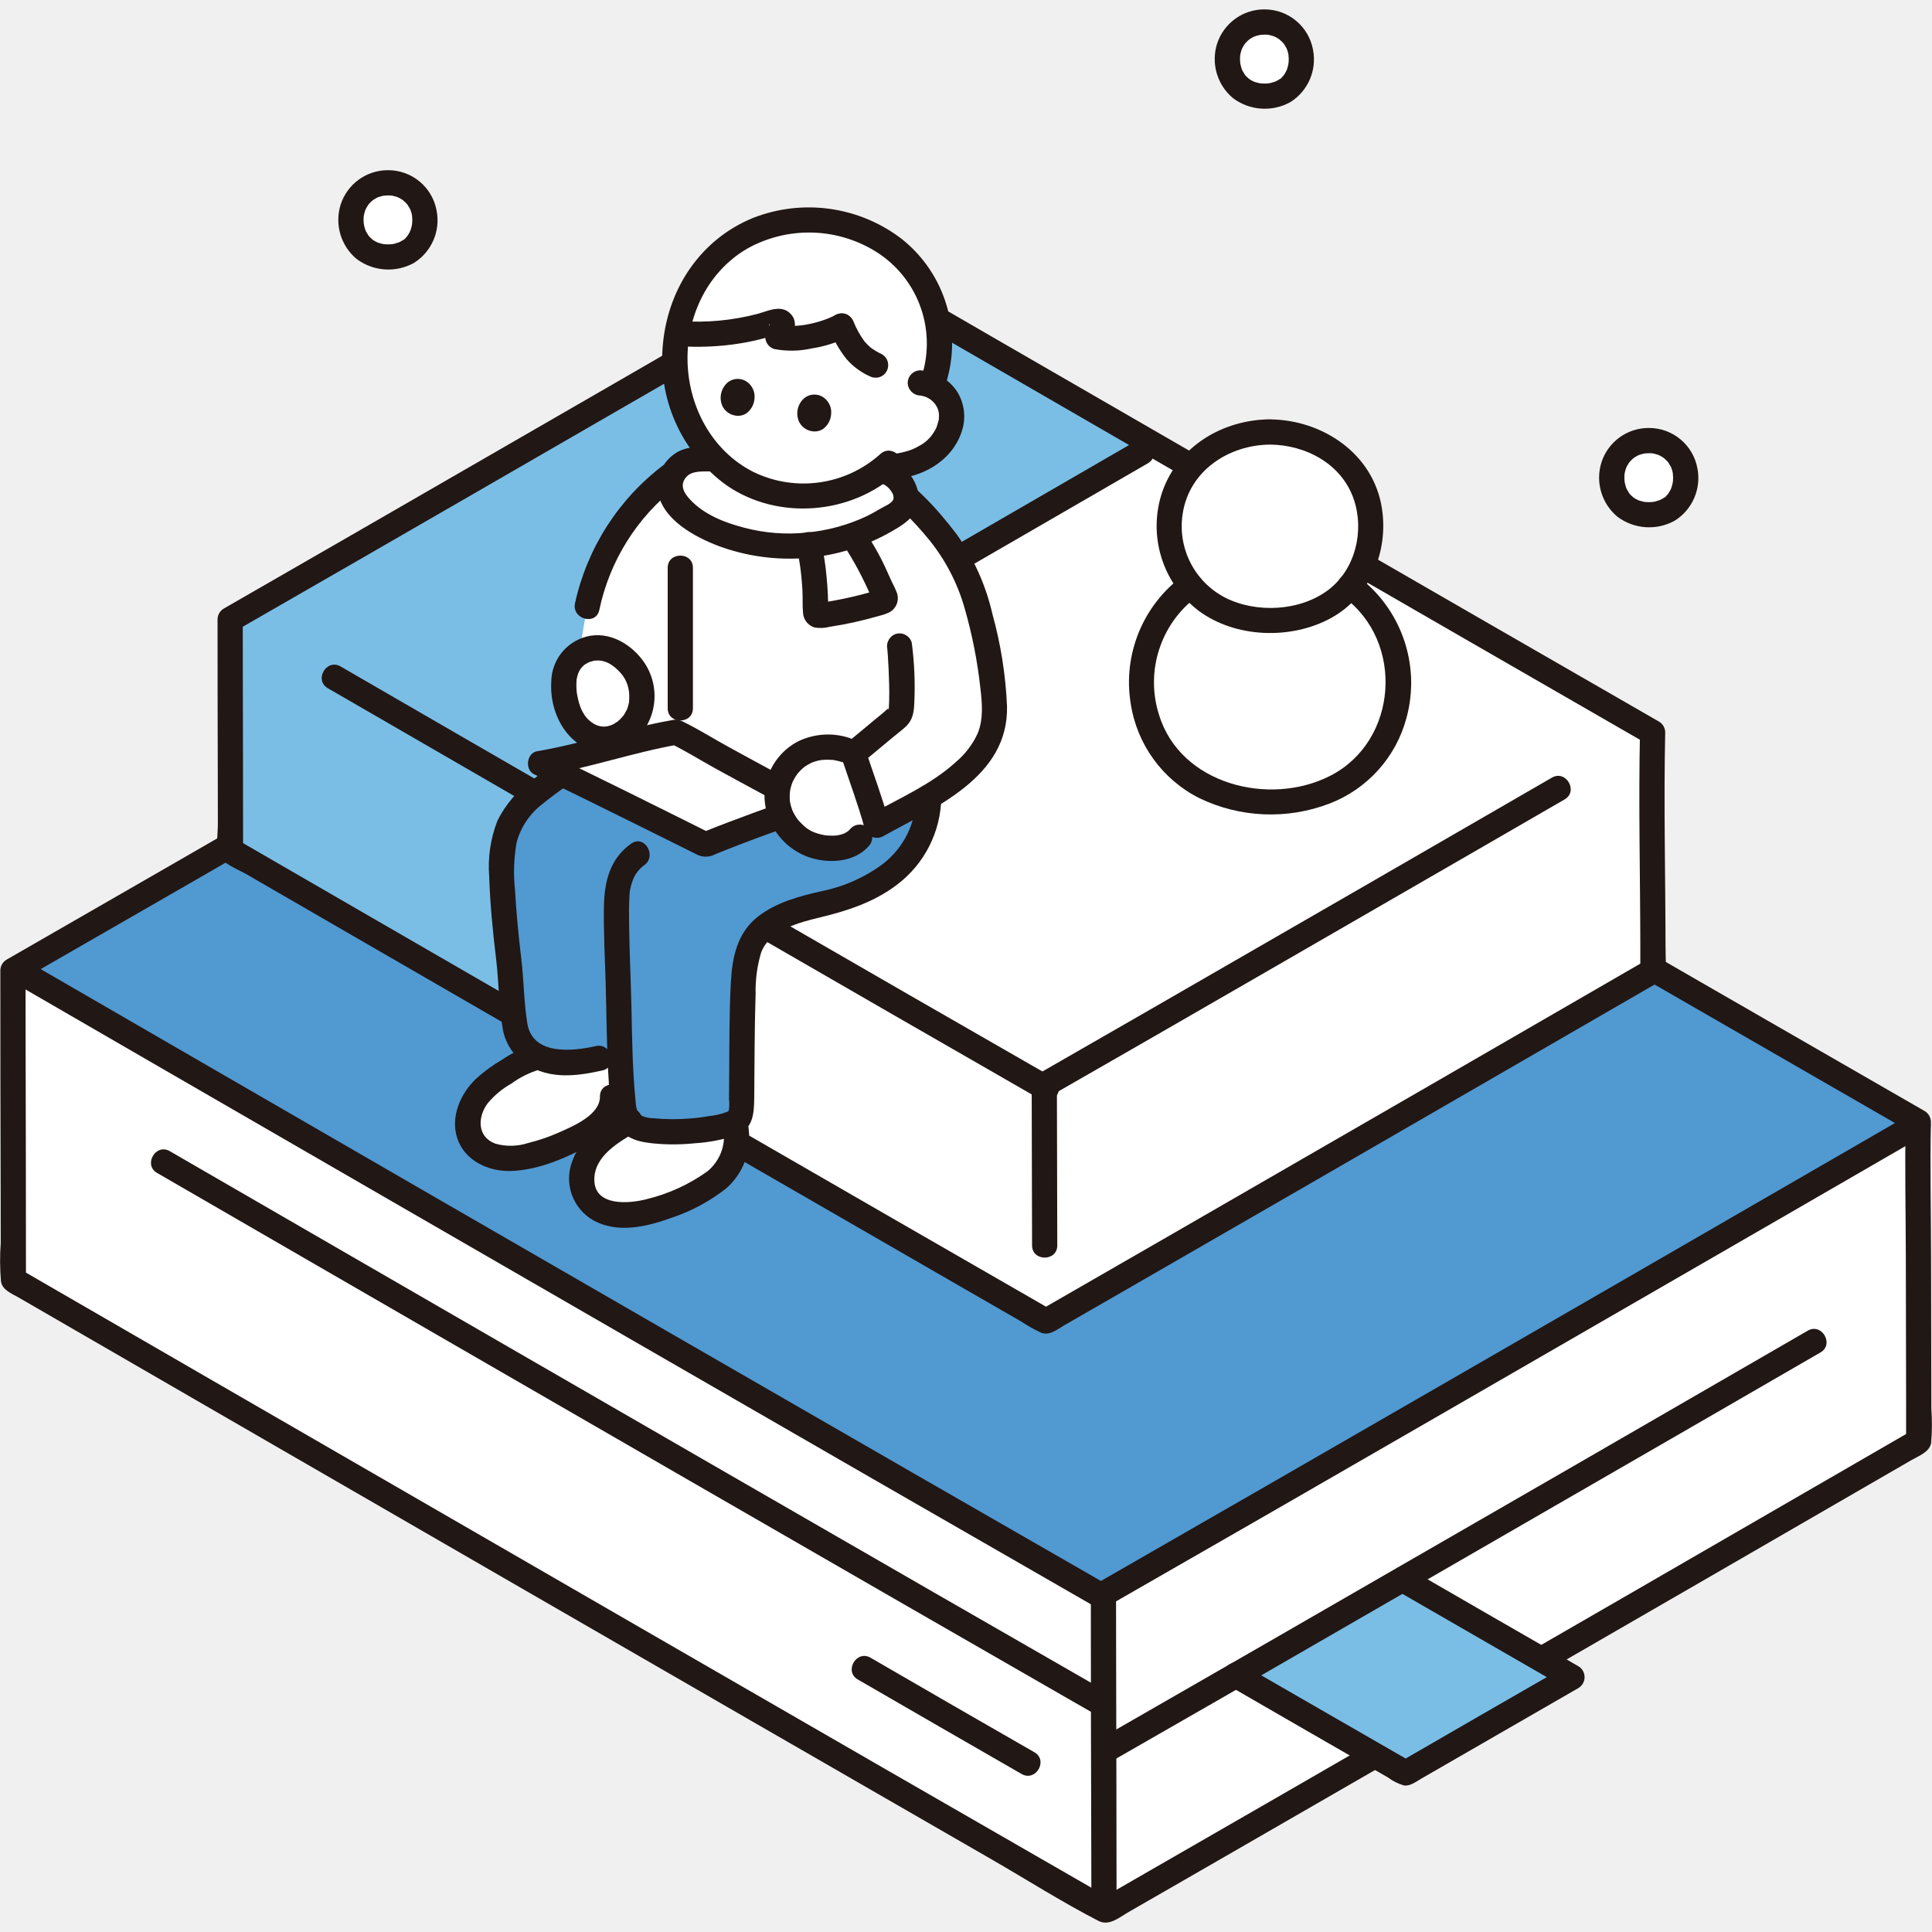
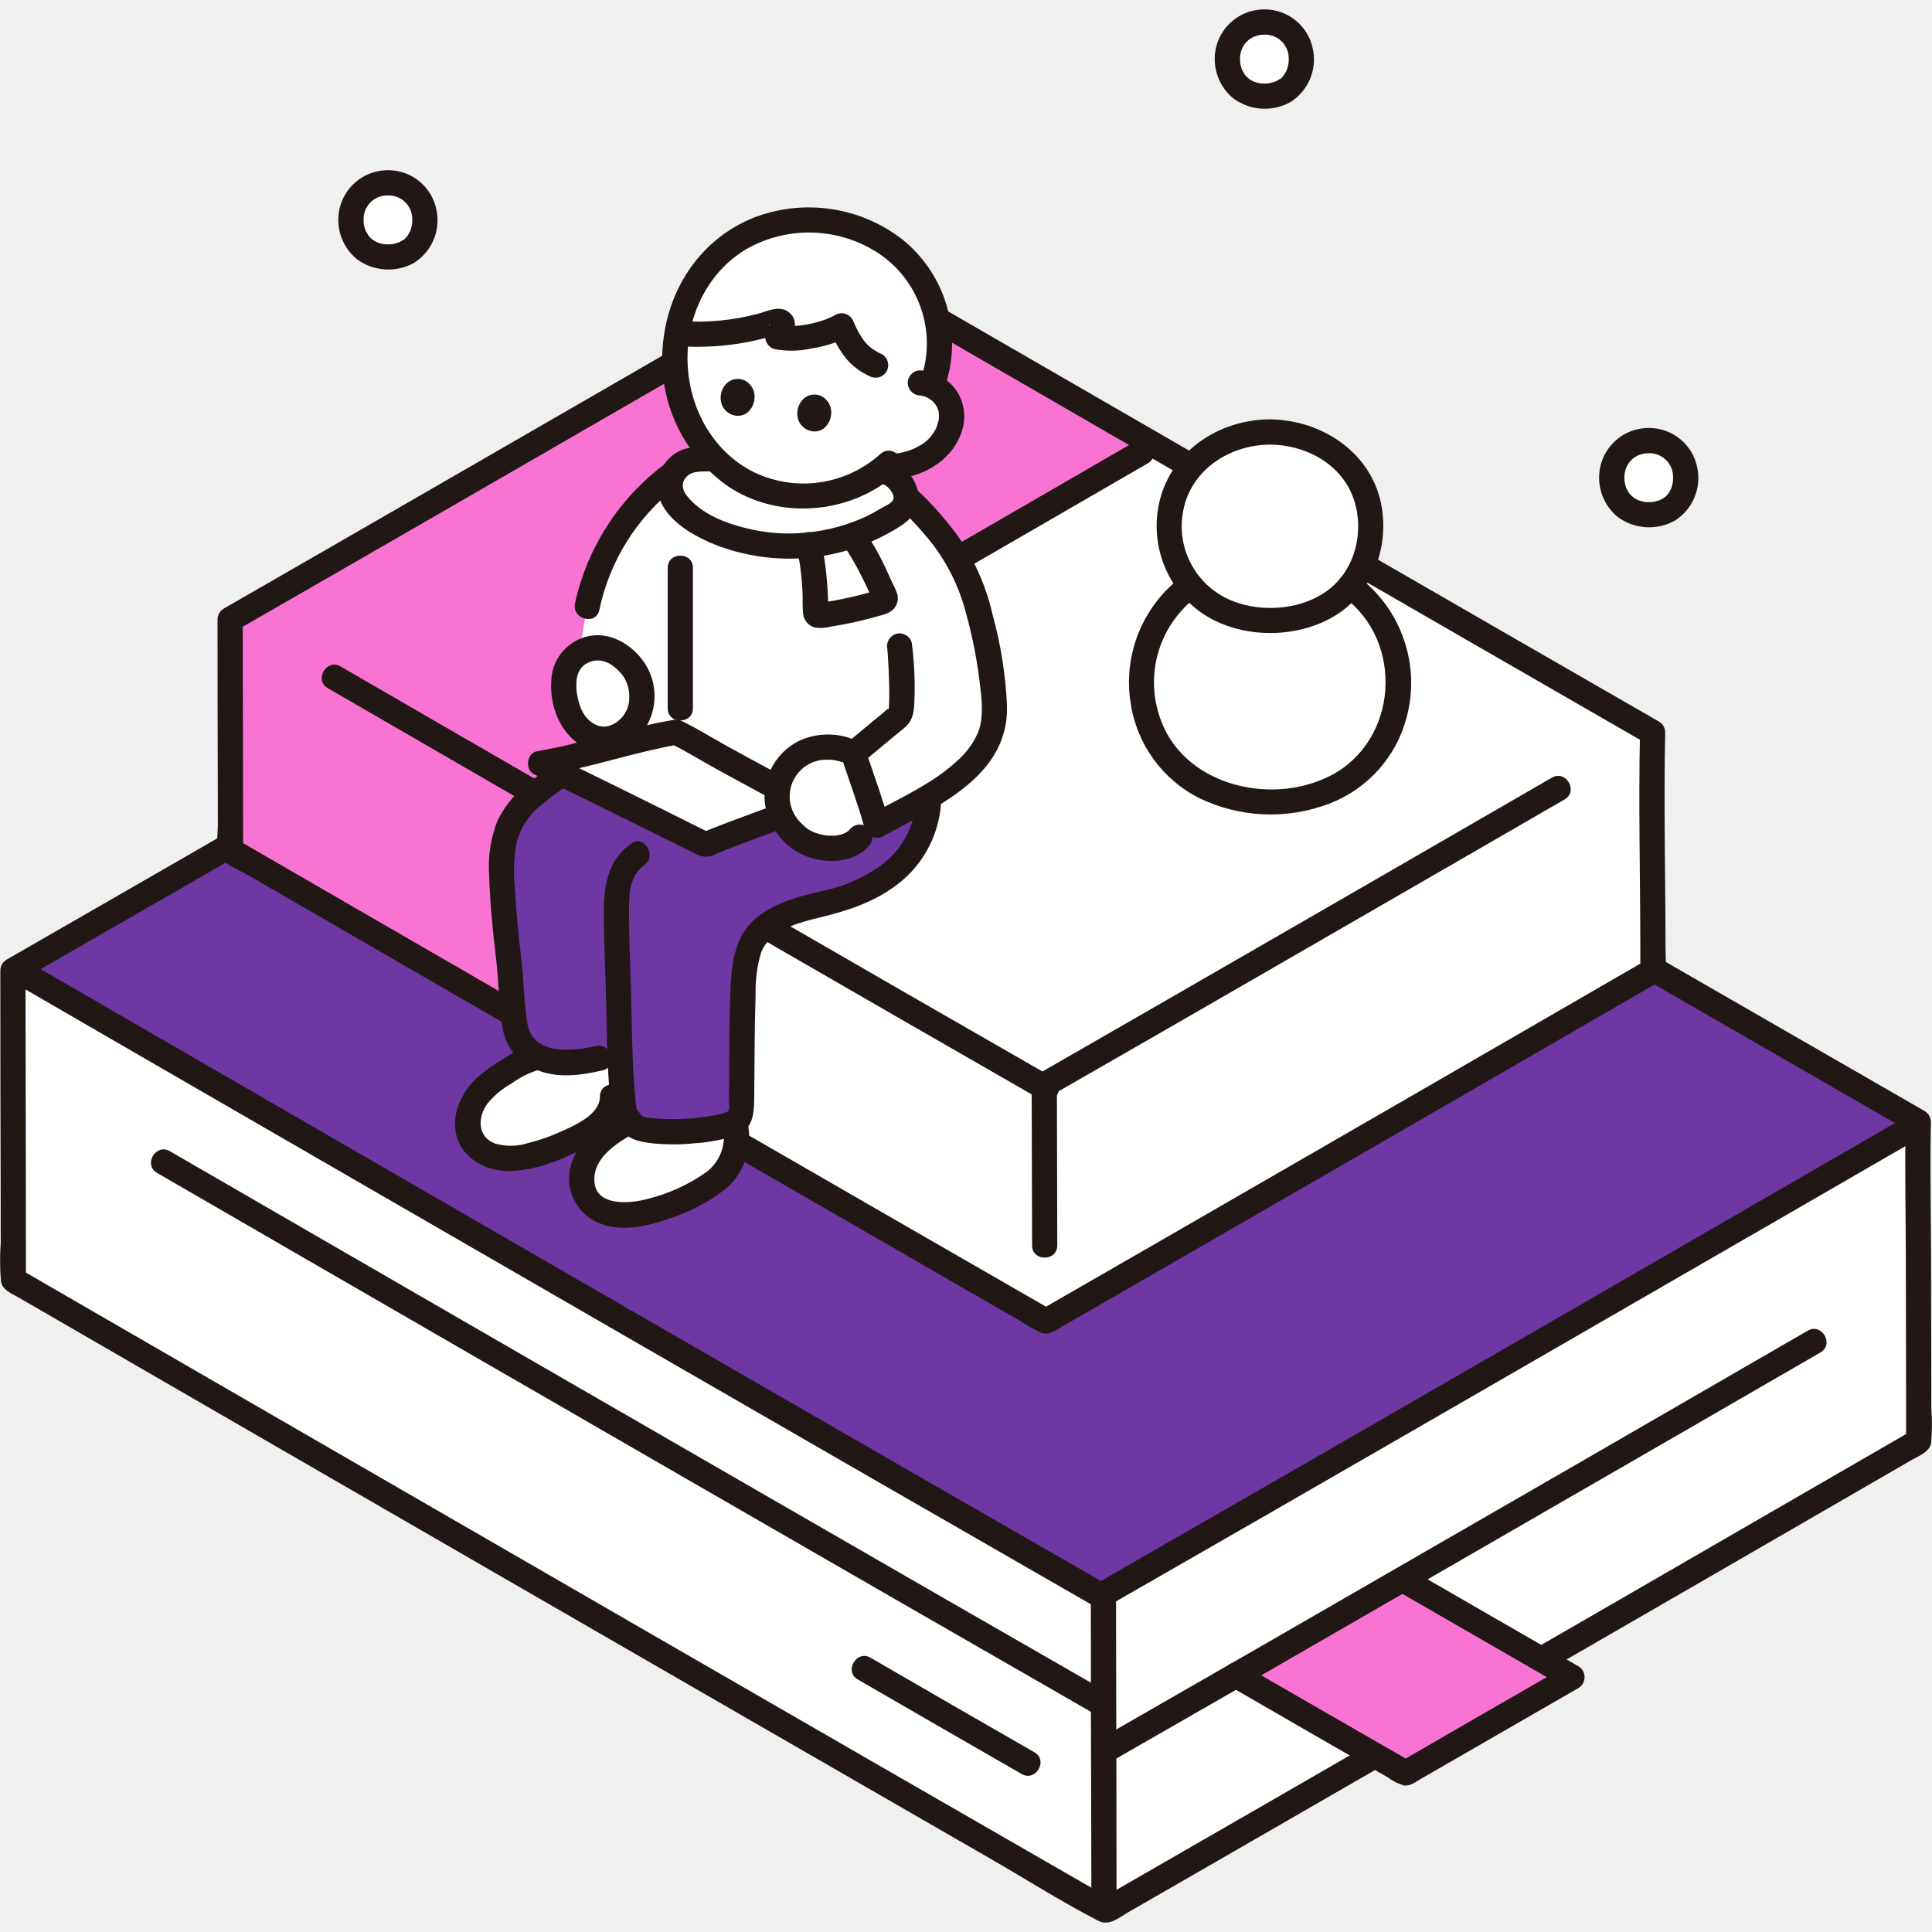
<svg xmlns="http://www.w3.org/2000/svg" width="800px" height="800px" viewBox="0 -1.49 306.525 306.525">
  <defs>
-     <style>.a{fill:#ffffff;}.b{fill:#5199d1;}.c{fill:#211715;}.d{fill:#7abee6;}</style>
+     <style>.a{fill:#FFFFFF;}.b{fill:#6f37a4;}.c{fill:#211715;}.d{fill:#f973d2;}</style>
  </defs>
  <path class="a" d="M304.418,221.97c-.017-11.952-.077-36.41-.077-45.1,0,0,0-.121.006-.356-53.9-31.01-135.061-77.919-171.922-99.254C101.212,95.314,38.394,131.613,2.052,152.49c0,10.137.074,40.174.068,49.085,33.15,19.2,119.957,69.372,173.325,100.058,37.885-21.778,99.829-57.575,128.978-74.447v-.459C304.423,225.564,304.421,223.936,304.418,221.97Z" />
  <path class="b" d="M131.706,77.672C100.37,95.8,38.567,131.512,2.445,152.264c27.372,15.853,126.347,73.071,172.227,99.385,33.5-19.2,106.859-61.579,129.669-74.783,0,0,0-.121.006-.356-53.9-31.01-135.061-77.919-171.922-99.254Z" />
  <path class="c" d="M306.418,221.97q-.017-12.1-.046-24.2c-.014-7.08-.18-14.18-.025-21.259a2,2,0,0,0-.99-1.727q-35.7-20.539-71.365-41.138-35.376-20.42-70.736-40.866-14.913-8.622-29.822-17.25a2.022,2.022,0,0,0-2.019,0q-23.761,13.748-47.534,27.477-27.843,16.083-55.7,32.141-13.564,7.815-27.137,15.616a2.011,2.011,0,0,0-.99,1.727q0,17.325.052,34.651.008,4.278.013,8.555a38.656,38.656,0,0,0,.039,6.145c.23,1.362,1.723,1.905,2.8,2.531L5.7,205.957l6.032,3.491Q26.9,218.227,42.08,227q18.662,10.79,37.328,21.569,19.842,11.46,39.687,22.909,19.078,11.005,38.164,22c5.65,3.254,11.22,6.807,17.015,9.792,1.709.88,3.314-.559,4.778-1.4l4.2-2.414q4.42-2.543,8.84-5.088,19.689-11.339,39.363-22.7,19.755-11.4,39.5-22.815,16.167-9.344,32.33-18.7c1.141-.661,2.865-1.267,3.1-2.705a34.234,34.234,0,0,0,.031-5.482c0-2.574-4-2.579-4,0q0,2.607,0,5.216l.99-1.727q-22.851,13.227-45.715,26.433-27.7,16-55.409,31.978-13.923,8.025-27.854,16.036h2.019q-36.443-20.954-72.843-41.982Q67.646,237.164,31.7,216.375,17.411,208.115,3.13,199.848l.99,1.727c.008-13.314-.041-26.628-.06-39.942q-.007-4.572-.008-9.143l-.991,1.727q25.616-14.715,51.2-29.489Q81.6,108.951,108.934,93.151q12.252-7.083,24.5-14.169h-2.019q29.592,17.129,59.2,34.231,37.073,21.42,74.163,42.811,19.275,11.115,38.561,22.213l-.991-1.727c-.155,7.079.011,14.179.025,21.259q.024,12.1.046,24.2C302.422,224.543,306.422,224.548,306.418,221.97Z" />
  <path class="c" d="M173.07,251.515q0,20.736.072,41.472.007,4.194.01,8.389c0,2.574,4,2.578,4,0,0-13.5-.05-27-.072-40.5q-.008-4.683-.01-9.366c0-2.574-4-2.578-4,0Z" />
  <path class="c" d="M3.431,155.137q12.11,7.017,24.226,14.023,17.038,9.855,34.083,19.7,19.348,11.18,38.7,22.349,19.039,10.988,38.085,21.96,16.109,9.279,32.23,18.536l3.306,1.9c2.236,1.283,4.254-2.172,2.018-3.454q-15.582-8.934-31.146-17.9-18.829-10.842-37.647-21.7-19.458-11.228-38.91-22.465Q50.91,177.986,33.444,167.886,20.582,160.446,7.723,153L5.45,151.683c-2.232-1.293-4.248,2.163-2.019,3.454Z" />
  <path class="c" d="M175.093,266.638q-13.441-7.707-26.865-15.444-16.377-9.43-32.745-18.877Q98.6,222.576,81.724,212.826q-15.236-8.8-30.468-17.609Q40.09,188.76,28.925,182.3q-.992-.576-1.985-1.15c-2.232-1.293-4.248,2.162-2.019,3.454q10.509,6.087,21.023,12.165,14.86,8.6,29.723,17.181,16.79,9.7,33.584,19.393,16.566,9.559,33.138,19.108,13.9,8.01,27.822,16l2.863,1.642c2.237,1.282,4.254-2.173,2.019-3.454Z" />
  <path class="c" d="M164.115,276.518q-13.019-7.465-26-15c-2.232-1.292-4.248,2.163-2.019,3.454q12.987,7.522,26,15c2.237,1.283,4.254-2.172,2.019-3.454Z" />
  <path class="d" d="M249.423,264.6c-4.618,2.652-19.594,11.3-26.406,15.225-6.573-3.775-18.231-10.493-26.936-15.517,8.226-4.732,17.274-9.942,26.426-15.225C231.441,254.238,243.172,261.009,249.423,264.6Z" />
  <path class="c" d="M196.081,266.305h.01l-1.009-.273q12.546,7.256,25.113,14.476a8.03,8.03,0,0,0,2.556,1.278c1,.135,1.928-.612,2.756-1.09l4.73-2.726,10.752-6.2q4.72-2.724,9.443-5.442a2.019,2.019,0,0,0,0-3.454q-13.471-7.734-26.915-15.517c-2.234-1.29-4.25,2.166-2.019,3.454q13.452,7.767,26.915,15.517V262.87q-13.215,7.59-26.4,15.225h2.018q-6.6-3.792-13.2-7.6-3.7-2.13-7.4-4.264l-3.672-2.121c-1.027-.593-2.463-1.809-3.677-1.809-2.574,0-2.578,4,0,4Z" />
  <path class="c" d="M286.81,209.632q-18.458,10.689-36.931,21.348-24.841,14.343-49.7,28.659-12.856,7.4-25.721,14.785c-2.234,1.279-.221,4.736,2.019,3.454q23.758-13.6,47.456-27.312,23.481-13.537,46.948-27.1,8.974-5.187,17.947-10.381c2.227-1.29.215-4.748-2.019-3.454Z" />
  <path class="c" d="M175.9,253.25q26.069-14.942,52.086-29.973,28.068-16.185,56.119-32.4,10.623-6.139,21.243-12.285c2.227-1.289.215-4.747-2.019-3.454q-22.163,12.829-44.342,25.629-29.14,16.827-58.3,33.622-13.4,7.713-26.807,15.406c-2.233,1.28-.221,4.737,2.019,3.454Z" />
  <path class="a" d="M262.249,148.658c-.013-8.922-.058-27.182-.058-33.672,0,0,0-.091.005-.266-40.238-23.15-100.831-58.17-128.349-74.1-23.3,13.482-70.2,40.58-97.331,56.166,0,7.568.056,29.992.051,36.644,24.749,14.33,89.555,51.791,129.4,74.7,28.284-16.258,74.528-42.983,96.289-55.578v-.343C262.252,151.341,262.251,150.126,262.249,148.658Z" />
  <path class="d" d="M132.1,41.632C108.27,55.418,62.986,81.582,36.516,96.788c0,7.568.056,29.992.051,36.644,10.763,6.232,29.1,16.839,49.67,28.722-.015-9.132-.054-29.307-.058-36.983,41.833-24.166,77.077-44.545,96.955-56.052-19.693-11.377-37.516-21.684-49.287-28.5Z" />
  <path class="c" d="M264.249,148.658c-.017-11.3-.3-22.637-.053-33.938a2,2,0,0,0-.991-1.727q-26.644-15.33-53.265-30.7-26.406-15.242-52.8-30.5Q146,45.342,134.856,38.9a2.022,2.022,0,0,0-2.019,0Q115.073,49.173,97.3,59.438,76.566,71.414,55.822,83.37,45.667,89.221,35.507,95.061a2.012,2.012,0,0,0-.991,1.727q0,13.088.04,26.174.006,3.168.009,6.336c0,1.423-.307,3.282.074,4.666.407,1.478,3.19,2.51,4.45,3.24l4.6,2.664q25.283,14.63,50.579,29.237,29.014,16.757,58.045,33.482l6.622,3.812,3.049,1.754a24.646,24.646,0,0,0,3.205,1.806c1.32.511,2.554-.546,3.655-1.179l3.327-1.914q3.364-1.935,6.727-3.872,14.649-8.436,29.29-16.889,26.814-15.475,53.612-30.982c1.092-.632,2.346-1.125,2.448-2.57.091-1.285,0-2.608,0-3.9,0-2.573-4-2.578-4,0q0,1.947,0,3.9l.991-1.727q-17.022,9.852-34.054,19.689-20.719,11.972-41.45,23.923-10.391,5.988-20.785,11.967h2.019q-27.173-15.626-54.314-31.3Q85.84,159.623,59.035,144.12q-10.731-6.2-21.458-12.415l.99,1.727c.006-9.911-.03-19.822-.045-29.734q0-3.454-.006-6.91l-.99,1.727q19.149-11,38.273-22.046,20.362-11.748,40.713-23.513,9.174-5.3,18.344-10.607h-2.019Q154.923,55.132,177.021,67.9q27.671,15.988,55.355,31.954,14.4,8.3,28.81,16.6l-.99-1.727c-.248,11.3.036,22.635.053,33.938C260.253,151.232,264.253,151.237,264.249,148.658Z" />
  <path class="c" d="M163.684,170.715c0,8.464.06,16.927.061,25.391,0,2.573,4,2.578,4,0,0-8.464-.06-16.927-.061-25.391,0-2.573-4-2.578-4,0Z" />
  <path class="c" d="M167.078,169.479q-22.767-13.054-45.486-26.189-24.511-14.142-49.009-28.309-9.279-5.365-18.555-10.737c-2.231-1.292-4.248,2.163-2.019,3.454q19.355,11.211,38.723,22.394,25.449,14.7,50.913,29.378,11.7,6.741,23.414,13.463c2.237,1.283,4.254-2.172,2.019-3.454Z" />
  <path class="c" d="M166.56,172.448q16.453-9.429,32.875-18.917,17.652-10.18,35.295-20.377,6.756-3.9,13.509-7.813c2.228-1.289.216-4.747-2.018-3.454q-13.989,8.1-27.988,16.177-18.321,10.579-36.655,21.14-8.516,4.9-17.037,9.79c-2.233,1.28-.22,4.738,2.019,3.454Z" />
  <path class="c" d="M87.3,126.831q21.956-12.682,43.907-25.371,17.827-10.3,35.652-20.615,7.624-4.41,15.247-8.823c2.227-1.289.216-4.747-2.019-3.454Q165.348,77.1,150.6,85.629q-19.836,11.47-39.675,22.934-12.82,7.408-25.64,14.814c-2.229,1.288-.217,4.745,2.018,3.454Z" />
  <path class="c" d="M84.174,125.153c.013,11.343.061,22.686.062,34.029,0,2.574,4,2.578,4,0,0-11.343-.049-22.686-.062-34.029,0-2.573-4-2.578-4,0Z" />
  <path class="b" d="M147.3,125.829a15.793,15.793,0,0,1-1.6,6.165c-1.986,3.9-5.818,6.569-9.853,8.269s-4.613,1.258-8.788,2.575c-3.255,1.028-6.663,2.507-8.058,5.8a19.236,19.236,0,0,0-1.031,5.231c-.3,6.748-.246,13.766-.33,20.711a2.279,2.279,0,0,1-1.57,2.19,32.153,32.153,0,0,1-14.655.781,2.925,2.925,0,0,1-1.3-.873,3.959,3.959,0,0,1-1.1-1.831c-.376-3.152-.557-6.188-.664-9.228-3.493.776-7.485,2.116-11.2,1.209-2.583-.63-5-2.6-5.4-5.229l-.328-2.171c-.577-10.62-1.153-9.283-1.73-19.9-.194-3.573-.35-7.341,1.282-10.526a17.826,17.826,0,0,1,5.664-5.909,69.03,69.03,0,0,1,14.464-8.107S140.619,124.465,147.3,125.829Z" />
  <path class="a" d="M139.221,129.388c2.3-1.288,5.263-2.738,8.123-4.452,4.746-2.84,9.258-6.429,10.191-11.246a20.126,20.126,0,0,0-.03-6.288c-.913-7.372-2.657-16.782-7.251-22.847-2.8-3.711-7.22-8.5-11.53-10.708,0,0-7.477-3.62-14.741-4.094-11.662-.76-17.63,4.211-17.63,4.211a35.256,35.256,0,0,0-13.2,20.8l-2.036,11.716-.735,4.228Z" />
  <path class="a" d="M92.472,187.1a7.359,7.359,0,0,1,1.429-6.02,18.158,18.158,0,0,1,5.436-4.375c2.1,1.644,10.632,1.962,16.738.07a2.155,2.155,0,0,0,.583-.281c.075.712.123,1.153.123,1.153.635,5.8-2.878,8.132-5.108,9.459a33.619,33.619,0,0,1-8.5,3.578,13.9,13.9,0,0,1-5.547.544A6.453,6.453,0,0,1,93,188.377,4.975,4.975,0,0,1,92.472,187.1Z" />
  <path class="a" d="M74.609,174.532a8.013,8.013,0,0,1,1.143-2.133,19.283,19.283,0,0,1,5.892-4.614,9.908,9.908,0,0,1,3.808-1.581,8.118,8.118,0,0,0,1.708.628c3.715.907,7.706-.432,11.2-1.208.075,2.19.191,4.379.39,6.61l-1.569.259c.117,2.5-2.1,4.451-4.251,5.73a32.523,32.523,0,0,1-8.219,3.459,13.348,13.348,0,0,1-5.363.52,6.2,6.2,0,0,1-4.469-2.752A5.834,5.834,0,0,1,74.609,174.532Z" />
  <path class="c" d="M114.781,177.646a7.173,7.173,0,0,1-2.6,6.744,27.806,27.806,0,0,1-9.546,4.365c-2.774.734-8.287,1.217-8.341-3.036-.048-3.8,3.874-6,6.706-7.677,2.215-1.308.2-4.768-2.019-3.454-3.347,1.979-6.708,4.195-8.125,8a7.646,7.646,0,0,0,3.415,9.613c3.843,2.013,8.374.934,12.235-.467a28.608,28.608,0,0,0,8.717-4.684,10.7,10.7,0,0,0,3.557-9.4,2.054,2.054,0,0,0-2-2,2.014,2.014,0,0,0-2,2Z" />
  <path class="c" d="M84.654,164.313a16.007,16.007,0,0,0-4.947,2.3,23.828,23.828,0,0,0-4.18,3.047c-2.462,2.346-4.081,6.009-2.991,9.4,1.152,3.586,4.914,5.327,8.474,5.234,3.839-.1,7.774-1.632,11.153-3.361,3.325-1.7,7.049-4.282,7.021-8.44-.017-2.573-4.017-2.578-4,0,.02,2.939-4.316,4.71-6.5,5.691a29.355,29.355,0,0,1-4.9,1.674,8.873,8.873,0,0,1-5.219.092c-2.89-1.085-2.818-4.228-1.172-6.419a13.333,13.333,0,0,1,3.723-3.089,14.635,14.635,0,0,1,4.607-2.272c2.521-.513,1.454-4.37-1.063-3.857Z" />
  <path class="c" d="M100.579,113.06a70.434,70.434,0,0,0-15.936,9.055A17.465,17.465,0,0,0,78.9,128.77a20.213,20.213,0,0,0-1.288,8.816c.145,4.315.56,8.6,1.078,12.882.468,3.871.445,7.814,1.14,11.65a8.57,8.57,0,0,0,5.238,6.095c3.36,1.444,7.061.907,10.516.126,2.51-.568,1.448-4.425-1.063-3.857-3.733.844-10.033,1.5-10.863-3.615-.547-3.376-.543-6.857-.955-10.287-.432-3.6-.786-7.185-.987-10.805a26.637,26.637,0,0,1,.258-7.65A11.423,11.423,0,0,1,86.1,126.04a59.884,59.884,0,0,1,15.547-9.123,2.067,2.067,0,0,0,1.4-2.461,2.012,2.012,0,0,0-2.46-1.4Z" />
  <path class="c" d="M100.164,132.346c-3.427,2.382-4.287,6.117-4.349,10.043-.063,3.982.149,7.963.273,11.942.163,5.219.14,10.447.49,15.659.162,2.415-.015,5.366,1.518,7.367,1.471,1.92,3.274,2.323,5.555,2.563a32.691,32.691,0,0,0,6.583-.023,25.468,25.468,0,0,0,6.682-1.313c2.61-1.017,2.724-3.519,2.748-5.939.026-2.75.036-5.5.063-8.248.026-2.719.067-5.439.157-8.157a21.132,21.132,0,0,1,.869-6.581c1.335-3.616,6.074-4.806,9.41-5.611,4.326-1.044,8.49-2.4,12.092-5.128a17.661,17.661,0,0,0,7.089-13.984c.1-2.575-3.9-2.57-4,0a13.521,13.521,0,0,1-5.209,10.6,24.277,24.277,0,0,1-9.661,4.338c-3.565.792-7.351,1.8-10.27,4.1-3.241,2.55-4.041,6.447-4.248,10.373-.263,4.957-.232,9.935-.266,14.9q-.012,1.821-.029,3.641a6.473,6.473,0,0,1-.019,1.7c-.113.321-.066.2-.277.316a10.29,10.29,0,0,1-2.864.679,29.023,29.023,0,0,1-3.068.386,32,32,0,0,1-5.782-.046,4.833,4.833,0,0,1-1.833-.38c-.931-.554-.906-1.627-1-2.559-.458-4.709-.531-9.44-.625-14.167-.09-4.491-.319-8.977-.379-13.469-.022-1.69-.05-3.4.08-5.083.011-.139.022-.279.036-.419.041-.4-.026.122.011-.066a9.215,9.215,0,0,1,.433-1.563,5.218,5.218,0,0,1,1.805-2.415c2.1-1.459.1-4.928-2.019-3.453Z" />
  <path class="c" d="M105.344,72.237A37.579,37.579,0,0,0,91.227,94.228c-.535,2.511,3.32,3.584,3.857,1.063a33.434,33.434,0,0,1,12.279-19.6,2.065,2.065,0,0,0,.717-2.736,2.013,2.013,0,0,0-2.736-.718Z" />
  <path class="a" d="M93.073,114.983c-2.224-1.387-3.149-3.73-3.512-6.217-.407-2.788.07-6.337,4.127-7.351a5.776,5.776,0,0,1,4.225.789,7.917,7.917,0,0,1,3.891,7.682c-.274,3.305-3.391,6.336-6.673,5.857A5.3,5.3,0,0,1,93.073,114.983Z" />
  <path class="c" d="M94.082,113.256a4.789,4.789,0,0,1-1.2-1.091c.179.224-.08-.121-.118-.177q-.142-.215-.27-.438c-.068-.12-.133-.241-.195-.364,0,0-.247-.563-.135-.281a10.884,10.884,0,0,1-.527-1.825c-.036-.175-.068-.35-.1-.527-.023-.136-.076-.619-.018-.083-.027-.253-.053-.5-.066-.759a11.088,11.088,0,0,1,.031-1.4c.028-.375,0,0-.01.067.026-.127.046-.256.075-.383.062-.281.152-.548.241-.821-.145.45.086-.167.161-.3s.481-.637.185-.309a7.33,7.33,0,0,1,.518-.525c.232-.209-.39.224.072-.053.155-.092.3-.193.464-.279.111-.059.224-.117.339-.167-.287.125.028,0,.076-.018a8.126,8.126,0,0,1,.907-.24c-.447.076.185.012.35.015s.33.012.494.03c.141.014.135.014-.017,0,.106.018.211.041.314.067a4.093,4.093,0,0,1,1.6.774c.023.016.3.226.1.065.108.083.212.172.315.262a8.939,8.939,0,0,1,.78.765,5.348,5.348,0,0,1,1.266,2.531c-.007-.033.112.588.068.309s.034.362.031.326a8.924,8.924,0,0,1,.019.925c0,.178-.014.355-.029.532.007-.087.073-.34-.01.072a8.048,8.048,0,0,1-.268.979c-.2.6.086-.15-.078.179-.09.184-.187.363-.292.539a2.539,2.539,0,0,1-.474.661,6.713,6.713,0,0,1-.729.7c.216-.177-.041.027-.077.05-.168.108-.334.218-.51.314a3.428,3.428,0,0,1-1.436.41,3.112,3.112,0,0,1-1.848-.536,2,2,0,0,0-2.019,3.454c3.7,2.2,8,.706,10.326-2.693a9.511,9.511,0,0,0-.039-10.192c-1.981-3.046-5.7-5.311-9.4-4.283a7.481,7.481,0,0,0-5.485,7.081c-.247,3.835,1.314,7.961,4.6,10.087a2,2,0,1,0,2.019-3.454Z" />
  <path class="c" d="M105.936,88.593v22.294c0,2.573,4,2.578,4,0V88.593c0-2.573-4-2.578-4,0Z" />
  <path class="a" d="M107.241,114.679c-6.151,1.042-12.429,3.442-21.5,4.947,5.591,2.695,16.106,7.872,26.161,12.9,8.737-3.557,11.224-4.177,16.692-6.274C119.446,121.533,107.259,114.676,107.241,114.679Z" />
  <path class="c" d="M106.71,112.75c-7.252,1.256-14.23,3.722-21.5,4.948-1.664.28-1.971,2.935-.477,3.655,5.911,2.852,11.8,5.759,17.674,8.675q2.647,1.314,5.291,2.632c.924.461,1.843.932,2.771,1.383a3.157,3.157,0,0,0,3.079-.036q4.138-1.668,8.332-3.189c2.418-.87,4.845-1.716,7.246-2.634,1.479-.566,2.138-2.8.478-3.656-4.738-2.449-9.427-4.992-14.1-7.56-2.408-1.324-4.776-2.823-7.252-4.016-2.309-1.113-4.34,2.335-2.019,3.454,2.476,1.193,4.844,2.692,7.253,4.016,4.673,2.568,9.362,5.111,14.1,7.56l.478-3.655c-5.555,2.124-11.178,4.033-16.691,6.274l1.541.2c-8.7-4.35-17.4-8.678-26.161-12.9l-.478,3.656c7.27-1.226,14.247-3.691,21.5-4.948a2.016,2.016,0,0,0,1.4-2.46A2.046,2.046,0,0,0,106.71,112.75Z" />
  <path class="a" d="M123.346,123.941c.59-4.779,5.592-8.765,12.015-6,.97,2.982,2.655,7.49,3.691,11.258-1.412,1.142-2.633,2.134-2.633,2.134-2.066,2.494-6.63,2.045-9.112.535A8.248,8.248,0,0,1,123.346,123.941Z" />
  <path class="c" d="M134.669,115.558a10.875,10.875,0,0,0-8.109.606,9.931,9.931,0,0,0-4.665,5.356c-1.98,5.2,1.152,11.056,6.246,12.922,3.117,1.141,7.38.975,9.692-1.7a2.049,2.049,0,0,0,0-2.828,2.018,2.018,0,0,0-2.828,0c-.1.111-.2.212-.3.321-.066.074-.369.316-.058.08a5.244,5.244,0,0,1-.665.405c-.1.053-.449.166-.085.043-.113.038-.223.078-.337.112a6.626,6.626,0,0,1-.88.2c.4-.064,0,0-.107,0-.155.006-.309.018-.464.021-.281,0-.56-.014-.84-.026-.1,0-.51-.051-.12,0-.123-.017-.246-.038-.368-.061a9.5,9.5,0,0,1-.984-.233c-.257-.075-.509-.164-.76-.257.386.143-.264-.127-.372-.185a6.581,6.581,0,0,1-.663-.416c-.487-.338.161.14-.106-.082-.138-.114-.274-.23-.406-.35q-.288-.263-.555-.546c-.076-.082-.151-.165-.225-.25,0,0-.343-.419-.156-.179s-.129-.184-.131-.187c-.06-.087-.119-.175-.175-.264a7.953,7.953,0,0,1-.419-.741c-.056-.113-.109-.227-.161-.342.027.061.144.4.032.063-.076-.233-.16-.461-.224-.7-.05-.187-.09-.375-.129-.564-.007-.036-.075-.5-.031-.157s-.01-.163-.014-.228a10.554,10.554,0,0,1,.027-1.331c-.026.449-.011.068.033-.155a8.044,8.044,0,0,1,.2-.8c.055-.176.124-.346.182-.521.14-.425-.164.268-.012.033.06-.094.1-.211.151-.311q.142-.276.306-.541c.071-.115.549-.764.2-.332a8.389,8.389,0,0,1,.849-.919c.076-.069.556-.463.334-.294-.261.2.115-.077.139-.093.119-.077.236-.157.358-.231.2-.123.414-.238.628-.342.025-.012.46-.2.158-.077-.285.118.182-.063.24-.082a7.626,7.626,0,0,1,.788-.226c.176-.041.871-.13.375-.084a12.728,12.728,0,0,1,1.779-.018c.086,0,.392.047-.023-.011.174.024.347.055.519.089.359.071.712.165,1.063.27a2,2,0,1,0,1.063-3.857Z" />
  <path class="c" d="M140.793,101.53c-.076-.534-.03-.233,0,.079.022.262.043.523.062.785.053.749.093,1.5.128,2.249.075,1.641.13,3.288.091,4.932-.007.321-.017.643-.039.964-.012.187-.024.9-.022.364,0,.529-.181,0,.074-.043-.281.052-.819.627-1.112.863-2.011,1.624-3.965,3.316-5.98,4.934a1.945,1.945,0,0,0-.514,1.946c1.249,3.789,2.662,7.524,3.716,11.376a2.023,2.023,0,0,0,2.938,1.195c8.293-4.639,19.882-9.366,19.636-20.62a65.372,65.372,0,0,0-2.318-14.635,35.353,35.353,0,0,0-5.68-12.653c-3.28-4.3-7.191-8.592-12.034-11.146-2.276-1.2-4.3,2.251-2.019,3.454,3.864,2.038,7.016,5.321,9.762,8.665a30.465,30.465,0,0,1,5.578,10.824,74.983,74.983,0,0,1,2.479,12.581c.286,2.381.512,4.948-.422,7.222a13.139,13.139,0,0,1-3.494,4.572c-3.931,3.564-8.923,5.718-13.507,8.282l2.938,1.2c-1.054-3.852-2.467-7.588-3.716-11.377l-.515,1.946c2.155-1.73,4.238-3.549,6.4-5.27,1.5-1.191,1.765-2.354,1.838-4.189a53.6,53.6,0,0,0-.406-9.56,2.013,2.013,0,0,0-2.46-1.4,2.054,2.054,0,0,0-1.4,2.461Z" />
  <path class="a" d="M140.522,92.806a.873.873,0,0,1,.156.57c-.079.326-.457.457-.783.522a65.819,65.819,0,0,1-9.725,2.272.8.8,0,0,1-.625-.156.762.762,0,0,1-.157-.509c-.247-3.011-.705-8.157-1.06-10.54a28.924,28.924,0,0,1-17.875-3.784c-1.57-1-3.692-3.017-4.1-4.833a4.3,4.3,0,0,1,1.934-4.292c1.31-.929,6.269-.776,5.164-.668a19.529,19.529,0,0,0,4.509,3.427,20.363,20.363,0,0,0,21.76-1.679l.983.3a5.059,5.059,0,0,1,3.084,3.959,2.678,2.678,0,0,1-1.125,2.277,28.884,28.884,0,0,1-7.428,3.818,47.337,47.337,0,0,1,5.261,9.266Z" />
  <path class="a" d="M107.092,54.433a23.034,23.034,0,0,0,5.485,16.041A19.877,19.877,0,0,0,140.5,72.5a11.488,11.488,0,0,0,7.635-2.39,7.284,7.284,0,0,0,2.771-6.5,5.294,5.294,0,0,0-3.085-3.9,18.98,18.98,0,0,0-6.568-22.174c-8.9-6.321-21.474-5.451-28.785,2.866A22.461,22.461,0,0,0,107.092,54.433Z" />
  <path class="a" d="M109.989,43.9a22.736,22.736,0,0,0-2.6,7.5,38.071,38.071,0,0,0,15.638-1.885,1.083,1.083,0,0,1,.861.074c.631.355-.131,1.733-.487,2.363,2.24.631,7.725-.4,10.149-1.732,1.348,3.276,2.723,4.983,5.365,6.22l7.092,2.825a5.059,5.059,0,0,1,1.813.445,18.994,18.994,0,0,0-6.574-22.177c-8.9-6.321-21.474-5.451-28.785,2.866A20.56,20.56,0,0,0,109.989,43.9Z" />
  <path class="c" d="M150.058,59.4a21.143,21.143,0,0,0-7.006-22.991A24.253,24.253,0,0,0,119.438,33.1c-8.2,3.365-13.342,11.021-14.234,19.728a24.63,24.63,0,0,0,10.012,22.638c8.186,5.717,20.023,4.711,27.263-2.074,1.883-1.764-.95-4.588-2.828-2.828a18.21,18.21,0,0,1-20.042,2.862c-6.732-3.362-10.491-10.586-10.532-17.961-.039-7.089,3.334-13.988,9.583-17.57a20.1,20.1,0,0,1,19.62.129A17.181,17.181,0,0,1,146.2,58.332c-.792,2.456,3.069,3.507,3.857,1.064Z" />
  <path class="c" d="M146.01,61.269c.471.033-.219-.087.2.022.178.047.358.084.534.141.1.033.51.228.207.073.165.084.329.17.486.267.072.045.464.329.2.117a5.192,5.192,0,0,1,.412.373,4.848,4.848,0,0,1,.372.413c-.234-.3.072.134.113.2a4.82,4.82,0,0,1,.261.492c-.16-.356.034.139.057.22a4.123,4.123,0,0,1,.123.55c-.057-.4-.006.159,0,.242,0,.2-.009.39-.02.585-.024.447.068-.153-.042.247-.089.326-.263.956-.321,1.091a6.862,6.862,0,0,1-1.064,1.637,5.874,5.874,0,0,1-1.734,1.338,7.976,7.976,0,0,1-2.148.885,11.789,11.789,0,0,1-1.275.283q-.213.033,0,0c-.106.012-.212.023-.318.031-.245.021-.489.032-.735.038a2,2,0,0,0,0,4c4.771-.117,9.592-2.7,11.213-7.38a7.458,7.458,0,0,0-.689-6.514,7.567,7.567,0,0,0-5.827-3.355,2.01,2.01,0,0,0-2,2,2.049,2.049,0,0,0,2,2Z" />
  <path class="c" d="M119.708,61.708a3.162,3.162,0,0,1-1.29,2.382,2.459,2.459,0,0,1-1.811.343,2.76,2.76,0,0,1-1.993-1.5,3.228,3.228,0,0,1,.8-3.714,2.555,2.555,0,0,1,3.474.191A2.845,2.845,0,0,1,119.708,61.708Z" />
  <path class="c" d="M131.867,64.192a3.172,3.172,0,0,1-1.29,2.382,2.464,2.464,0,0,1-1.812.342,2.756,2.756,0,0,1-1.992-1.5,3.228,3.228,0,0,1,.8-3.714,2.554,2.554,0,0,1,3.473.191A2.85,2.85,0,0,1,131.867,64.192Z" />
  <path class="c" d="M131.625,50.755a17.412,17.412,0,0,0,2.686,4.728,10.639,10.639,0,0,0,3.6,2.687,2.151,2.151,0,0,0,1.541.2,2,2,0,0,0,.478-3.655,10.46,10.46,0,0,1-1.915-1.148l.4.313a8.786,8.786,0,0,1-1.543-1.558l.312.4A15.01,15.01,0,0,1,135.4,49.5l.2.478c-.04-.095-.08-.19-.119-.285a2.2,2.2,0,0,0-.919-1.2,2,2,0,0,0-2.737.717,1.929,1.929,0,0,0-.2,1.541Z" />
  <path class="c" d="M132.544,48.5c-2.283,1.2-6.187,2.135-8.608,1.53l1.195,2.938c.77-1.376,1.61-3.289.324-4.65-1.486-1.573-3.6-.465-5.3,0a37.782,37.782,0,0,1-12.112,1.136c-2.572-.142-2.564,3.858,0,4a43.455,43.455,0,0,0,8.119-.279c1.268-.168,2.527-.384,3.773-.675q.969-.226,1.923-.5.535-.156,1.064-.329c.142-.045.284-.092.425-.141q.42-.146.01,0l-.882-.514.149.135-.514-.883c-.2-.478.174-.436-.053-.035-.134.236-.249.484-.382.721a2.022,2.022,0,0,0,1.195,2.938,14.539,14.539,0,0,0,5.9-.1,19.353,19.353,0,0,0,5.794-1.833c2.278-1.2.259-4.655-2.019-3.454Z" />
  <path class="c" d="M112.787,69.306c-1.89.015-4.187.059-5.767,1.219a6.268,6.268,0,0,0-2.66,5.969c.741,4.482,5.88,7.212,9.693,8.66a32.525,32.525,0,0,0,26.778-1.979c2.247-1.254,5.1-2.8,4.956-5.785a6.947,6.947,0,0,0-4.552-5.887c-2.422-.885-3.466,2.98-1.063,3.857.773.282,1.963,1.688,1.493,2.52-.32.567-1.449,1.015-1.978,1.333-.737.443-1.491.858-2.263,1.235a28.8,28.8,0,0,1-9.448,2.558,27.509,27.509,0,0,1-9.826-.751c-3.116-.8-6.393-2.064-8.637-4.458-1.039-1.109-1.764-2.386-.565-3.676.888-.955,2.627-.8,3.839-.815,2.572-.02,2.578-4.02,0-4Z" />
  <path class="c" d="M133.677,84.732a52.821,52.821,0,0,1,4.587,8.589c.092.2.175.417.282.606.493.869,1.707-2.048.666-1.807-.448.1-.888.27-1.331.4-.934.267-1.877.5-2.825.72q-1.4.318-2.806.575-.72.132-1.441.249-.3.049-.594.094l-.386.059a.876.876,0,0,1,.725.073l.718.717q.132.846.119.323c0-.121,0-.242,0-.363,0-.187,0-.373,0-.56q-.007-.685-.037-1.369-.061-1.485-.208-2.965a39.291,39.291,0,0,0-.891-5.637A2,2,0,1,0,126.4,85.5q.184.744.323,1.5c.046.243.088.488.128.733.025.158.05.316.074.475.01.07.084.595.061.417-.031-.231.022.183.028.231.021.168.04.336.059.5.031.272.059.545.085.817q.094.975.152,1.953c.07,1.181-.015,2.39.093,3.564a2.57,2.57,0,0,0,1.821,2.37,5.677,5.677,0,0,0,2.448-.108,60.425,60.425,0,0,0,7.8-1.732,7.241,7.241,0,0,0,1.753-.627,2.547,2.547,0,0,0,1.141-2.824,13.075,13.075,0,0,0-.828-1.853c-.268-.586-.533-1.175-.8-1.762a39.033,39.033,0,0,0-3.61-6.44A2.044,2.044,0,0,0,134.4,82a2.024,2.024,0,0,0-.718,2.736Z" />
  <path class="a" d="M201.5,87.577c-12.06,0-20.4,8.7-20.4,18.875,0,11.388,8.514,19.23,20.4,19.23,12.339,0,20.4-7.915,20.4-19.23C221.9,96.205,213.517,87.577,201.5,87.577Z" />
  <path class="a" d="M201.5,67.037c-9.449,0-15.98,6.815-15.98,14.789,0,8.922,6.672,15.066,15.98,15.066,9.668,0,15.98-6.2,15.98-15.066C217.48,73.8,210.915,67.037,201.5,67.037Z" />
  <path class="c" d="M213.184,93.234c9.691,7.12,8.608,22.843-2.1,28.344-9.65,4.957-23.845,1.382-27.2-9.673a16.971,16.971,0,0,1,5.985-18.713,2.06,2.06,0,0,0,.717-2.737,2.015,2.015,0,0,0-2.736-.717,20.955,20.955,0,0,0-8.451,20.421,20.194,20.194,0,0,0,10.936,15.009,26.065,26.065,0,0,0,20.6.833,20.091,20.091,0,0,0,12.22-13.619,21.119,21.119,0,0,0-7.956-22.6,2.014,2.014,0,0,0-2.736.718,2.045,2.045,0,0,0,.717,2.736Z" />
  <path class="c" d="M201.5,65.037c-7.514.072-14.558,4.245-17.1,11.512A16.91,16.91,0,0,0,190.156,95.4c5.832,4.344,14.65,4.634,20.972,1.192,6.244-3.4,9.211-10.612,8.112-17.5-1.372-8.61-9.389-13.967-17.74-14.047-2.575-.025-2.577,3.975,0,4,5.695.055,11.383,3.07,13.294,8.7,1.7,5.012.251,11.091-4.041,14.353-4.464,3.393-11.442,3.748-16.386,1.223a12.745,12.745,0,0,1-6.725-13.306c1.033-6.816,7.279-10.906,13.858-10.969C204.072,69.012,204.079,65.012,201.5,65.037Z" />
  <path class="a" d="M261.586,68.409a5.747,5.747,0,0,0-5.861,5.824,5.652,5.652,0,0,0,5.861,5.934,5.592,5.592,0,0,0,5.861-5.934A5.741,5.741,0,0,0,261.586,68.409Z" />
  <path class="a" d="M200.6,2a5.747,5.747,0,0,0-5.86,5.825,5.651,5.651,0,0,0,5.86,5.933,5.592,5.592,0,0,0,5.861-5.933A5.742,5.742,0,0,0,200.6,2Z" />
  <path class="a" d="M61.551,27.512a5.747,5.747,0,0,0-5.861,5.825,5.652,5.652,0,0,0,5.861,5.933,5.592,5.592,0,0,0,5.861-5.933A5.742,5.742,0,0,0,61.551,27.512Z" />
  <path class="c" d="M261.586,66.409a7.869,7.869,0,0,0-7.512,5.481,8.068,8.068,0,0,0,2.56,8.618,8.385,8.385,0,0,0,9.077.611,7.987,7.987,0,0,0,3.6-8.273,7.807,7.807,0,0,0-7.729-6.437,2,2,0,0,0,0,4c.17,0,.34.016.51.02.534.012-.388-.106.122.014.259.061.518.113.772.2.1.032.195.069.293.105-.468-.169,0,.006.082.051a6.178,6.178,0,0,1,.766.479c-.418-.3.168.173.266.275s.2.22.3.329c-.3-.33-.07-.1,0,.009.146.231.278.465.413.7.051.089.139.348-.018-.069.071.188.14.375.2.569a6.979,6.979,0,0,1,.163.743c-.092-.538,0,.271,0,.4,0,.268-.021.532-.042.8.041-.524,0-.029-.021.076q-.051.256-.123.509c-.034.117-.07.233-.11.349s-.257.511-.015.053c-.11.208-.21.417-.336.617-.06.1-.139.187-.194.286-.133.24.322-.34.012-.028-.111.112-.419.55-.59.573l.188-.143c-.074.055-.15.108-.227.159s-.156.1-.236.148c-.122.071-.249.131-.372.2-.394.219.29-.063.017,0s-.513.176-.776.237c-.1.023-.2.039-.3.062-.226.036-.2.035.07,0-.106.012-.211.021-.318.028a7.333,7.333,0,0,1-.812.009c-.158-.008-.315-.022-.472-.038.07.007.432.084.075,0-.268-.062-.534-.119-.8-.206-.116-.039-.229-.082-.343-.126.5.194,0-.017-.107-.075a6.669,6.669,0,0,1-.654-.42c.439.311-.124-.138-.226-.243a2.806,2.806,0,0,0-.236-.261c-.209-.165.248.387.011.014-.155-.243-.3-.488-.437-.739-.237-.42.121.4-.029-.06-.03-.095-.067-.188-.1-.283a7.634,7.634,0,0,1-.211-.894c.013.07.035.436.012.058-.01-.163-.024-.326-.028-.489,0-.134,0-.268,0-.4s.086-.693,0-.16a6.579,6.579,0,0,1,.206-.886c.045-.143.1-.283.151-.423-.119.308-.054.133.049-.063a6.232,6.232,0,0,1,.473-.751c-.3.412,0,.021.065-.051q.15-.164.314-.315c.069-.064.46-.368.052-.069.122-.089.245-.174.372-.254s.26-.157.394-.227c.183-.095.4-.167.082-.053a7.033,7.033,0,0,1,.909-.272c.091-.019.614-.073.115-.031.227-.019.451-.032.679-.035a2,2,0,0,0,0-4Z" />
  <path class="c" d="M200.6,0a7.873,7.873,0,0,0-7.512,5.481,8.071,8.071,0,0,0,2.56,8.619,8.389,8.389,0,0,0,9.077.611,7.988,7.988,0,0,0,3.6-8.273A7.807,7.807,0,0,0,200.6,0a2.02,2.02,0,0,0-2,2,2.037,2.037,0,0,0,2,2c.17,0,.34.016.51.02.534.012-.388-.106.122.014.26.061.518.113.772.2.1.032.195.07.293.105-.467-.169,0,.006.082.052a5.882,5.882,0,0,1,.766.479c-.417-.3.168.173.266.274s.2.22.3.33c-.3-.33-.07-.1,0,.008.146.231.278.466.414.7.051.089.138.347-.019-.07.071.188.14.376.2.569a6.758,6.758,0,0,1,.163.744c-.091-.539,0,.27,0,.4,0,.267-.021.532-.042.8.041-.524,0-.029-.021.077q-.051.257-.123.508c-.033.117-.07.234-.11.349s-.257.511-.015.054c-.11.207-.21.417-.336.616-.06.1-.139.187-.194.286-.133.24.322-.34.012-.028-.111.112-.419.55-.59.573l.188-.143c-.074.055-.15.108-.227.159s-.156.1-.236.148c-.122.072-.249.131-.372.2-.394.219.291-.062.017,0s-.513.176-.776.237c-.1.023-.2.039-.3.062-.225.037-.2.035.07,0-.106.012-.211.021-.317.028a7.351,7.351,0,0,1-.813.009c-.158-.007-.314-.022-.472-.038.07.007.432.085.075,0-.268-.062-.534-.119-.8-.206-.115-.039-.229-.081-.343-.126.5.194,0-.017-.107-.075a6.722,6.722,0,0,1-.654-.42c.439.311-.124-.137-.226-.243a2.792,2.792,0,0,0-.236-.261c-.209-.165.249.388.011.015-.155-.244-.3-.489-.436-.74-.237-.42.12.4-.03-.06-.03-.1-.066-.187-.1-.282a7.65,7.65,0,0,1-.211-.895c.013.071.035.437.012.058-.01-.163-.024-.325-.028-.489,0-.134,0-.267,0-.4s.085-.692-.006-.16a6.53,6.53,0,0,1,.206-.885c.045-.144.1-.284.152-.424-.12.308-.055.134.048-.062a6.291,6.291,0,0,1,.473-.752c-.3.412,0,.022.065-.05.1-.109.205-.215.314-.316.069-.064.46-.368.053-.068.121-.089.244-.175.371-.255s.26-.156.394-.226c.183-.1.4-.168.083-.053a6.675,6.675,0,0,1,.908-.272c.091-.02.614-.073.116-.032.226-.019.451-.032.678-.035a2.024,2.024,0,0,0,2-2A2.033,2.033,0,0,0,200.6,0Z" />
  <path class="c" d="M61.551,25.512a7.872,7.872,0,0,0-7.512,5.481,8.069,8.069,0,0,0,2.56,8.619,8.389,8.389,0,0,0,9.077.611,7.988,7.988,0,0,0,3.6-8.273,7.807,7.807,0,0,0-7.729-6.438,2,2,0,0,0,0,4c.17,0,.34.016.51.02.534.012-.388-.106.122.014.259.061.518.114.772.2.1.033.2.07.293.105-.468-.169,0,.006.082.052a5.95,5.95,0,0,1,.766.479c-.418-.3.167.173.266.274s.2.22.3.33c-.3-.33-.07-.1,0,.008.146.231.278.466.413.7.051.089.139.348-.018-.07.071.188.14.376.2.569a7,7,0,0,1,.163.744c-.092-.539,0,.271,0,.4,0,.267-.021.532-.042.8.041-.524,0-.029-.021.077q-.051.257-.123.508c-.034.117-.07.234-.11.349s-.257.511-.015.054c-.11.207-.21.417-.336.616-.061.1-.139.187-.194.286-.133.24.322-.34.012-.028-.111.112-.419.55-.59.573l.188-.142c-.074.055-.15.107-.227.158s-.156.1-.236.148c-.122.072-.249.131-.372.2-.394.219.29-.062.017,0s-.513.176-.776.237c-.1.023-.2.039-.3.062-.226.037-.2.035.07,0-.106.012-.212.021-.318.028a7.333,7.333,0,0,1-.812.009c-.158-.007-.315-.022-.472-.038.07.007.432.085.075,0-.268-.061-.534-.119-.8-.206-.116-.039-.229-.081-.343-.126.5.194,0-.017-.107-.075a6.488,6.488,0,0,1-.654-.42c.438.311-.124-.137-.226-.243a2.939,2.939,0,0,0-.236-.261c-.209-.165.248.388.011.015-.155-.244-.3-.489-.437-.739-.237-.421.121.4-.029-.061-.03-.095-.067-.187-.1-.282a7.65,7.65,0,0,1-.211-.9c.013.071.035.437.012.058-.01-.163-.024-.325-.028-.489,0-.134,0-.267,0-.4s.086-.692-.005-.16a6.53,6.53,0,0,1,.206-.885c.045-.144.1-.284.151-.424-.119.308-.054.134.049-.062a6.244,6.244,0,0,1,.473-.752c-.3.412,0,.022.065-.05.1-.109.2-.215.313-.315.07-.065.461-.369.053-.069.122-.089.245-.175.372-.255s.26-.156.394-.226c.183-.095.4-.168.082-.053a6.731,6.731,0,0,1,.909-.272c.091-.02.614-.073.115-.032.227-.019.451-.032.679-.035a2,2,0,0,0,0-4Z" />
</svg>
